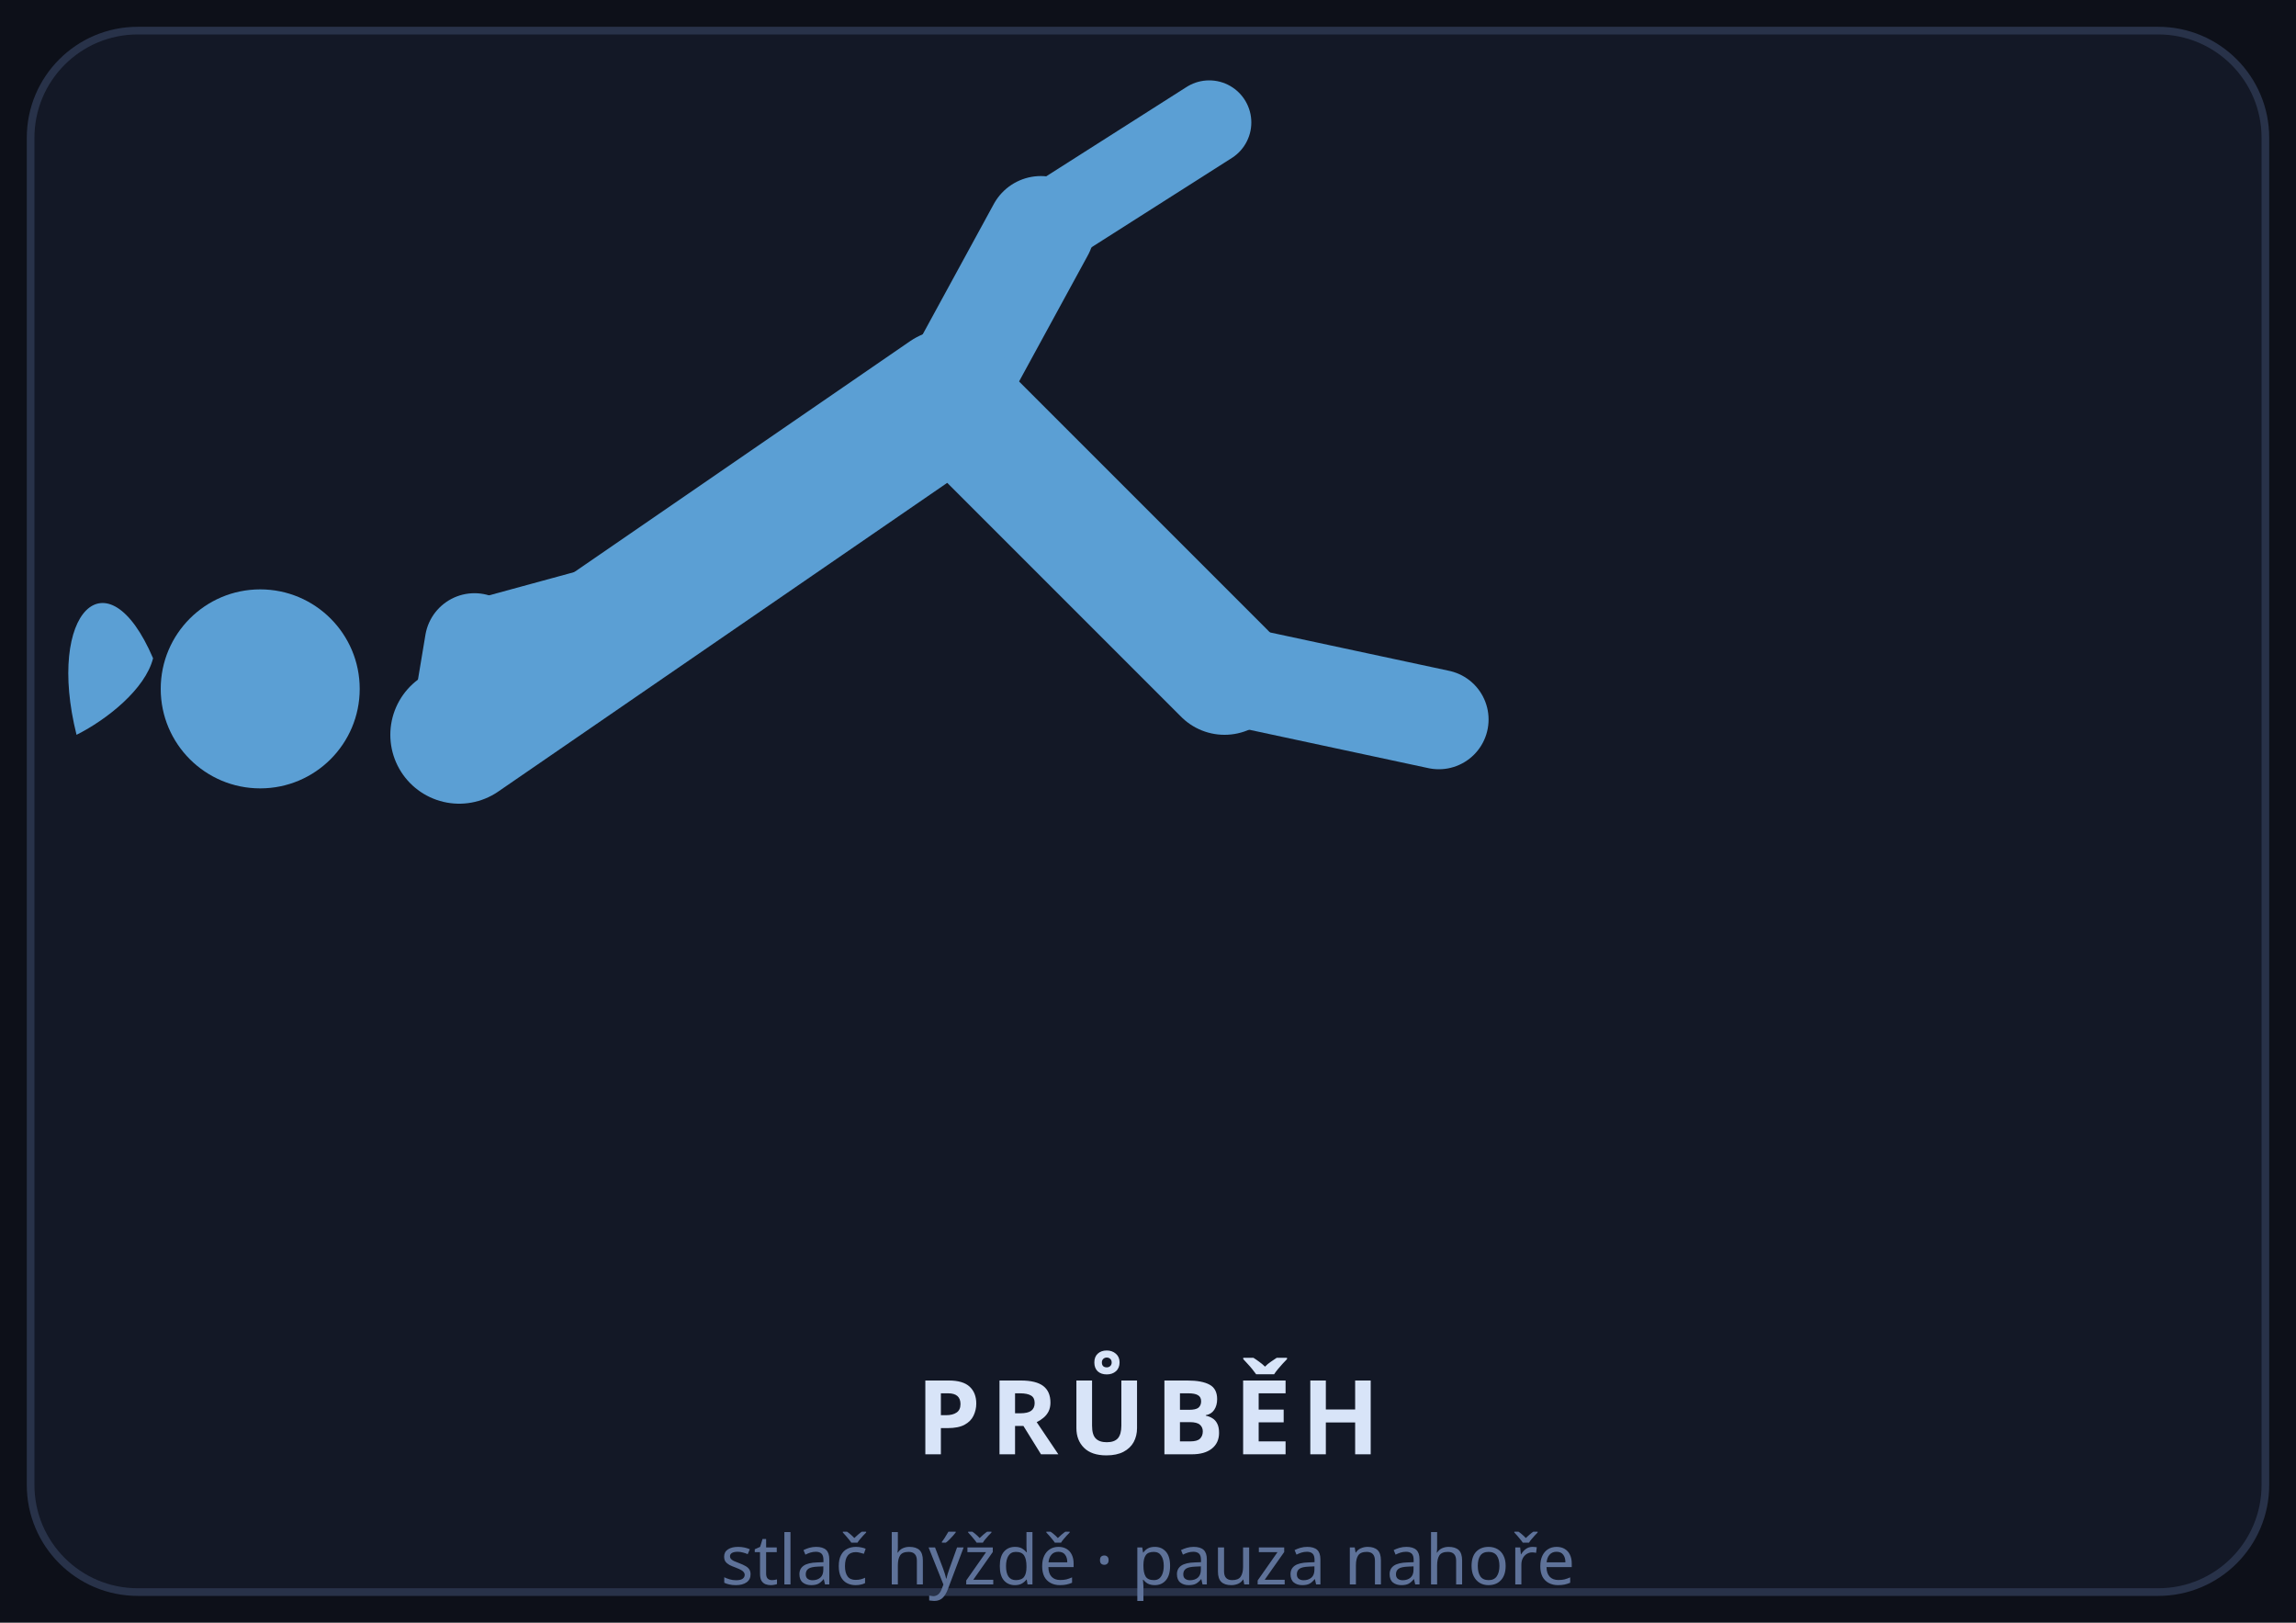
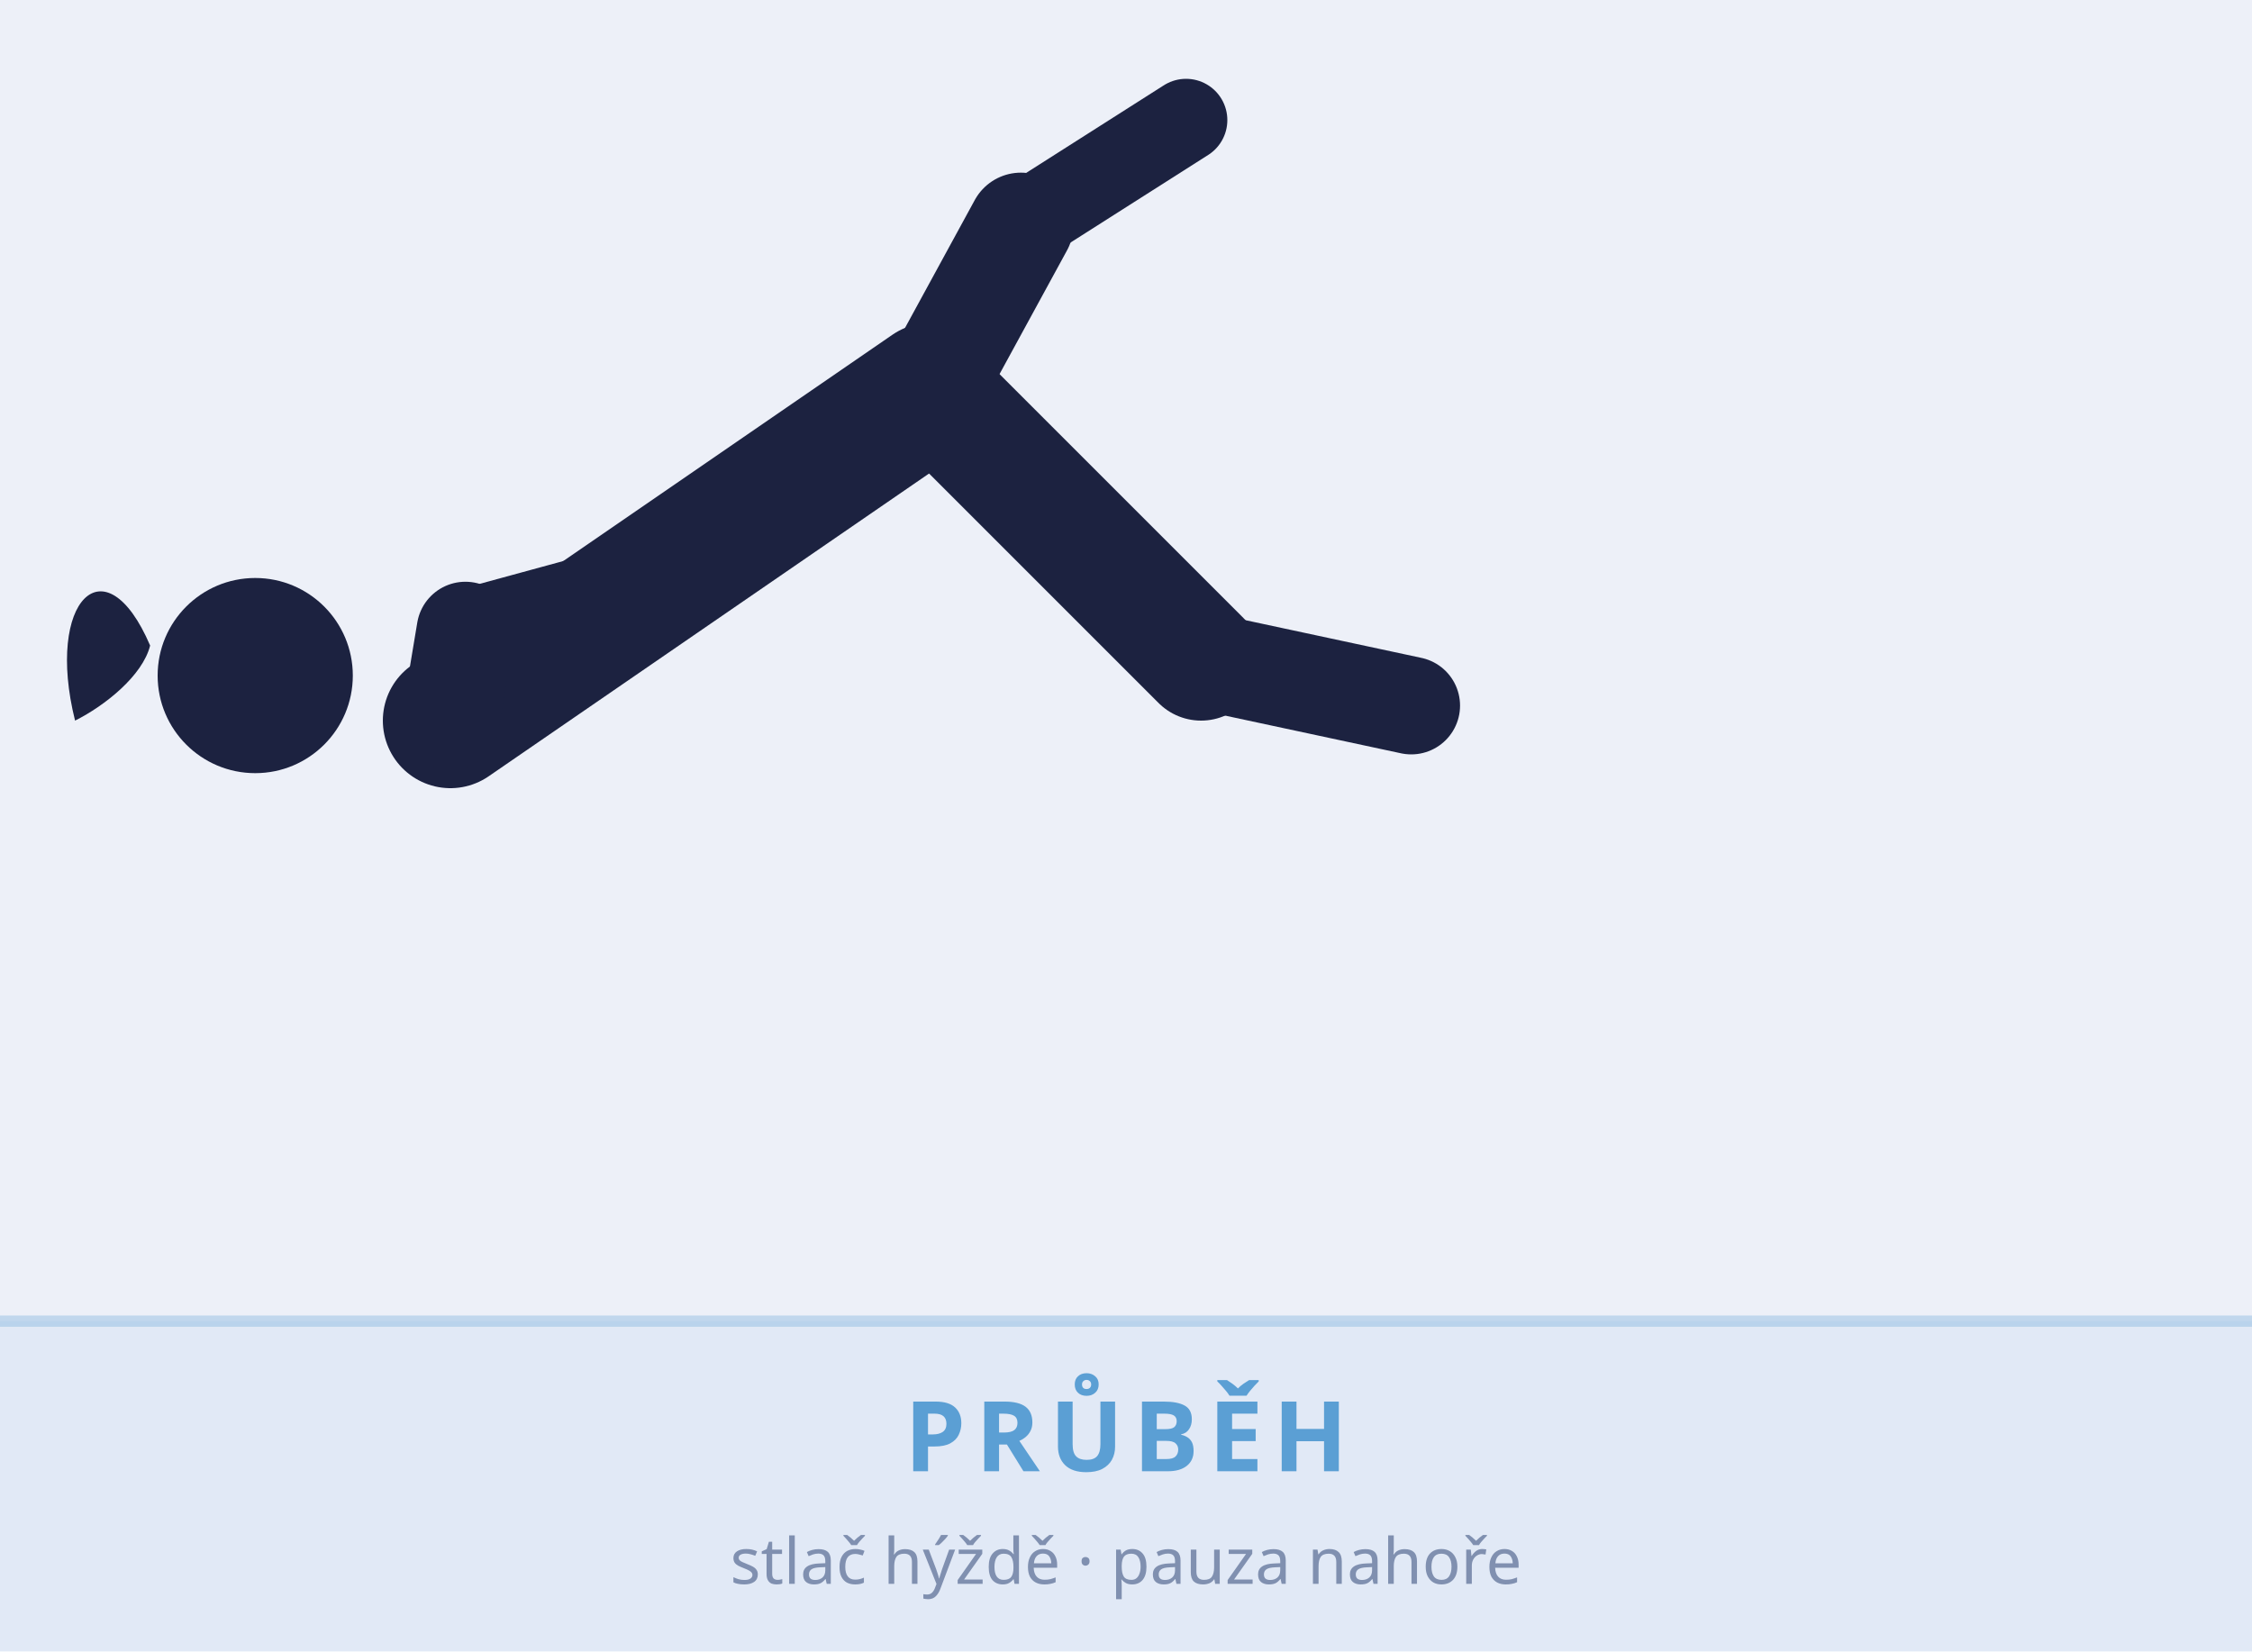
- <svg xmlns="http://www.w3.org/2000/svg" viewBox="0 0 300 212" fill="none" aria-hidden="true">
-   <rect width="300" height="212" fill="#0d1019" />
-   <rect x="4" y="4" width="292" height="204" rx="14" fill="#131826" stroke="#283249" stroke-width="1" />
-   <line x1="60" y1="96" x2="64" y2="88" stroke="#5b9fd4" stroke-width="11" stroke-linecap="round" stroke-linejoin="round" />
-   <line x1="64" y1="88" x2="86" y2="82" stroke="#5b9fd4" stroke-width="9" stroke-linecap="round" stroke-linejoin="round" />
-   <line x1="124" y1="52" x2="136" y2="30" stroke="#5b9fd4" stroke-width="14" stroke-linecap="round" stroke-linejoin="round" />
-   <line x1="136" y1="30" x2="158" y2="16" stroke="#5b9fd4" stroke-width="11" stroke-linecap="round" stroke-linejoin="round" />
-   <line x1="60" y1="96" x2="124" y2="52" stroke="#5b9fd4" stroke-width="18" stroke-linecap="round" stroke-linejoin="round" />
-   <line x1="124" y1="52" x2="160" y2="88" stroke="#5b9fd4" stroke-width="16" stroke-linecap="round" stroke-linejoin="round" />
-   <line x1="160" y1="88" x2="188" y2="94" stroke="#5b9fd4" stroke-width="13" stroke-linecap="round" stroke-linejoin="round" />
-   <line x1="60" y1="96" x2="62" y2="84" stroke="#5b9fd4" stroke-width="13" stroke-linecap="round" stroke-linejoin="round" />
-   <line x1="62" y1="84" x2="84" y2="78" stroke="#5b9fd4" stroke-width="11" stroke-linecap="round" stroke-linejoin="round" />
-   <path d="M20 86 C14 72 6 80 10 96 C14 94 19 90 20 86Z" fill="#5b9fd4" />
-   <circle cx="34" cy="90" r="13" fill="#5b9fd4" />
-   <text x="150" y="190" text-anchor="middle" fill="#d8e4f8" font-family="'Segoe UI',system-ui,sans-serif" font-size="13.5" font-weight="700" letter-spacing="0.09em">PRŮBĚH</text>
-   <text x="150" y="207" text-anchor="middle" fill="#5e7299" font-family="'Segoe UI',system-ui,sans-serif" font-size="9" font-weight="400">stlač hýždě · pauza nahoře</text>
+ <svg xmlns="http://www.w3.org/2000/svg" viewBox="0 0 300 220" fill="none" aria-hidden="true">
+   <rect width="300" height="220" fill="#edf0f8" />
+   <rect x="0" y="176" width="300" height="44" fill="#5b9fd4" opacity="0.08" />
+   <line x1="0" y1="176" x2="300" y2="176" stroke="#5b9fd4" stroke-width="1.5" opacity="0.3" />
+   <line x1="60" y1="96" x2="64" y2="88" stroke="#1c2240" stroke-width="11" stroke-linecap="round" stroke-linejoin="round" />
+   <line x1="64" y1="88" x2="86" y2="82" stroke="#1c2240" stroke-width="9" stroke-linecap="round" stroke-linejoin="round" />
+   <line x1="124" y1="52" x2="136" y2="30" stroke="#1c2240" stroke-width="14" stroke-linecap="round" stroke-linejoin="round" />
+   <line x1="136" y1="30" x2="158" y2="16" stroke="#1c2240" stroke-width="11" stroke-linecap="round" stroke-linejoin="round" />
+   <line x1="60" y1="96" x2="124" y2="52" stroke="#1c2240" stroke-width="18" stroke-linecap="round" stroke-linejoin="round" />
+   <line x1="124" y1="52" x2="160" y2="88" stroke="#1c2240" stroke-width="16" stroke-linecap="round" stroke-linejoin="round" />
+   <line x1="160" y1="88" x2="188" y2="94" stroke="#1c2240" stroke-width="13" stroke-linecap="round" stroke-linejoin="round" />
+   <line x1="60" y1="96" x2="62" y2="84" stroke="#1c2240" stroke-width="13" stroke-linecap="round" stroke-linejoin="round" />
+   <line x1="62" y1="84" x2="84" y2="78" stroke="#1c2240" stroke-width="11" stroke-linecap="round" stroke-linejoin="round" />
+   <path d="M20 86 C14 72 6 80 10 96 C14 94 19 90 20 86Z" fill="#1c2240" />
+   <circle cx="34" cy="90" r="13" fill="#1c2240" />
+   <text x="150" y="196" text-anchor="middle" fill="#5b9fd4" font-family="'Segoe UI',system-ui,sans-serif" font-size="13" font-weight="700" letter-spacing="0.1em">PRŮBĚH</text>
+   <text x="150" y="211" text-anchor="middle" fill="#8090b0" font-family="'Segoe UI',system-ui,sans-serif" font-size="8.5" font-weight="400">stlač hýždě · pauza nahoře</text>
</svg>
